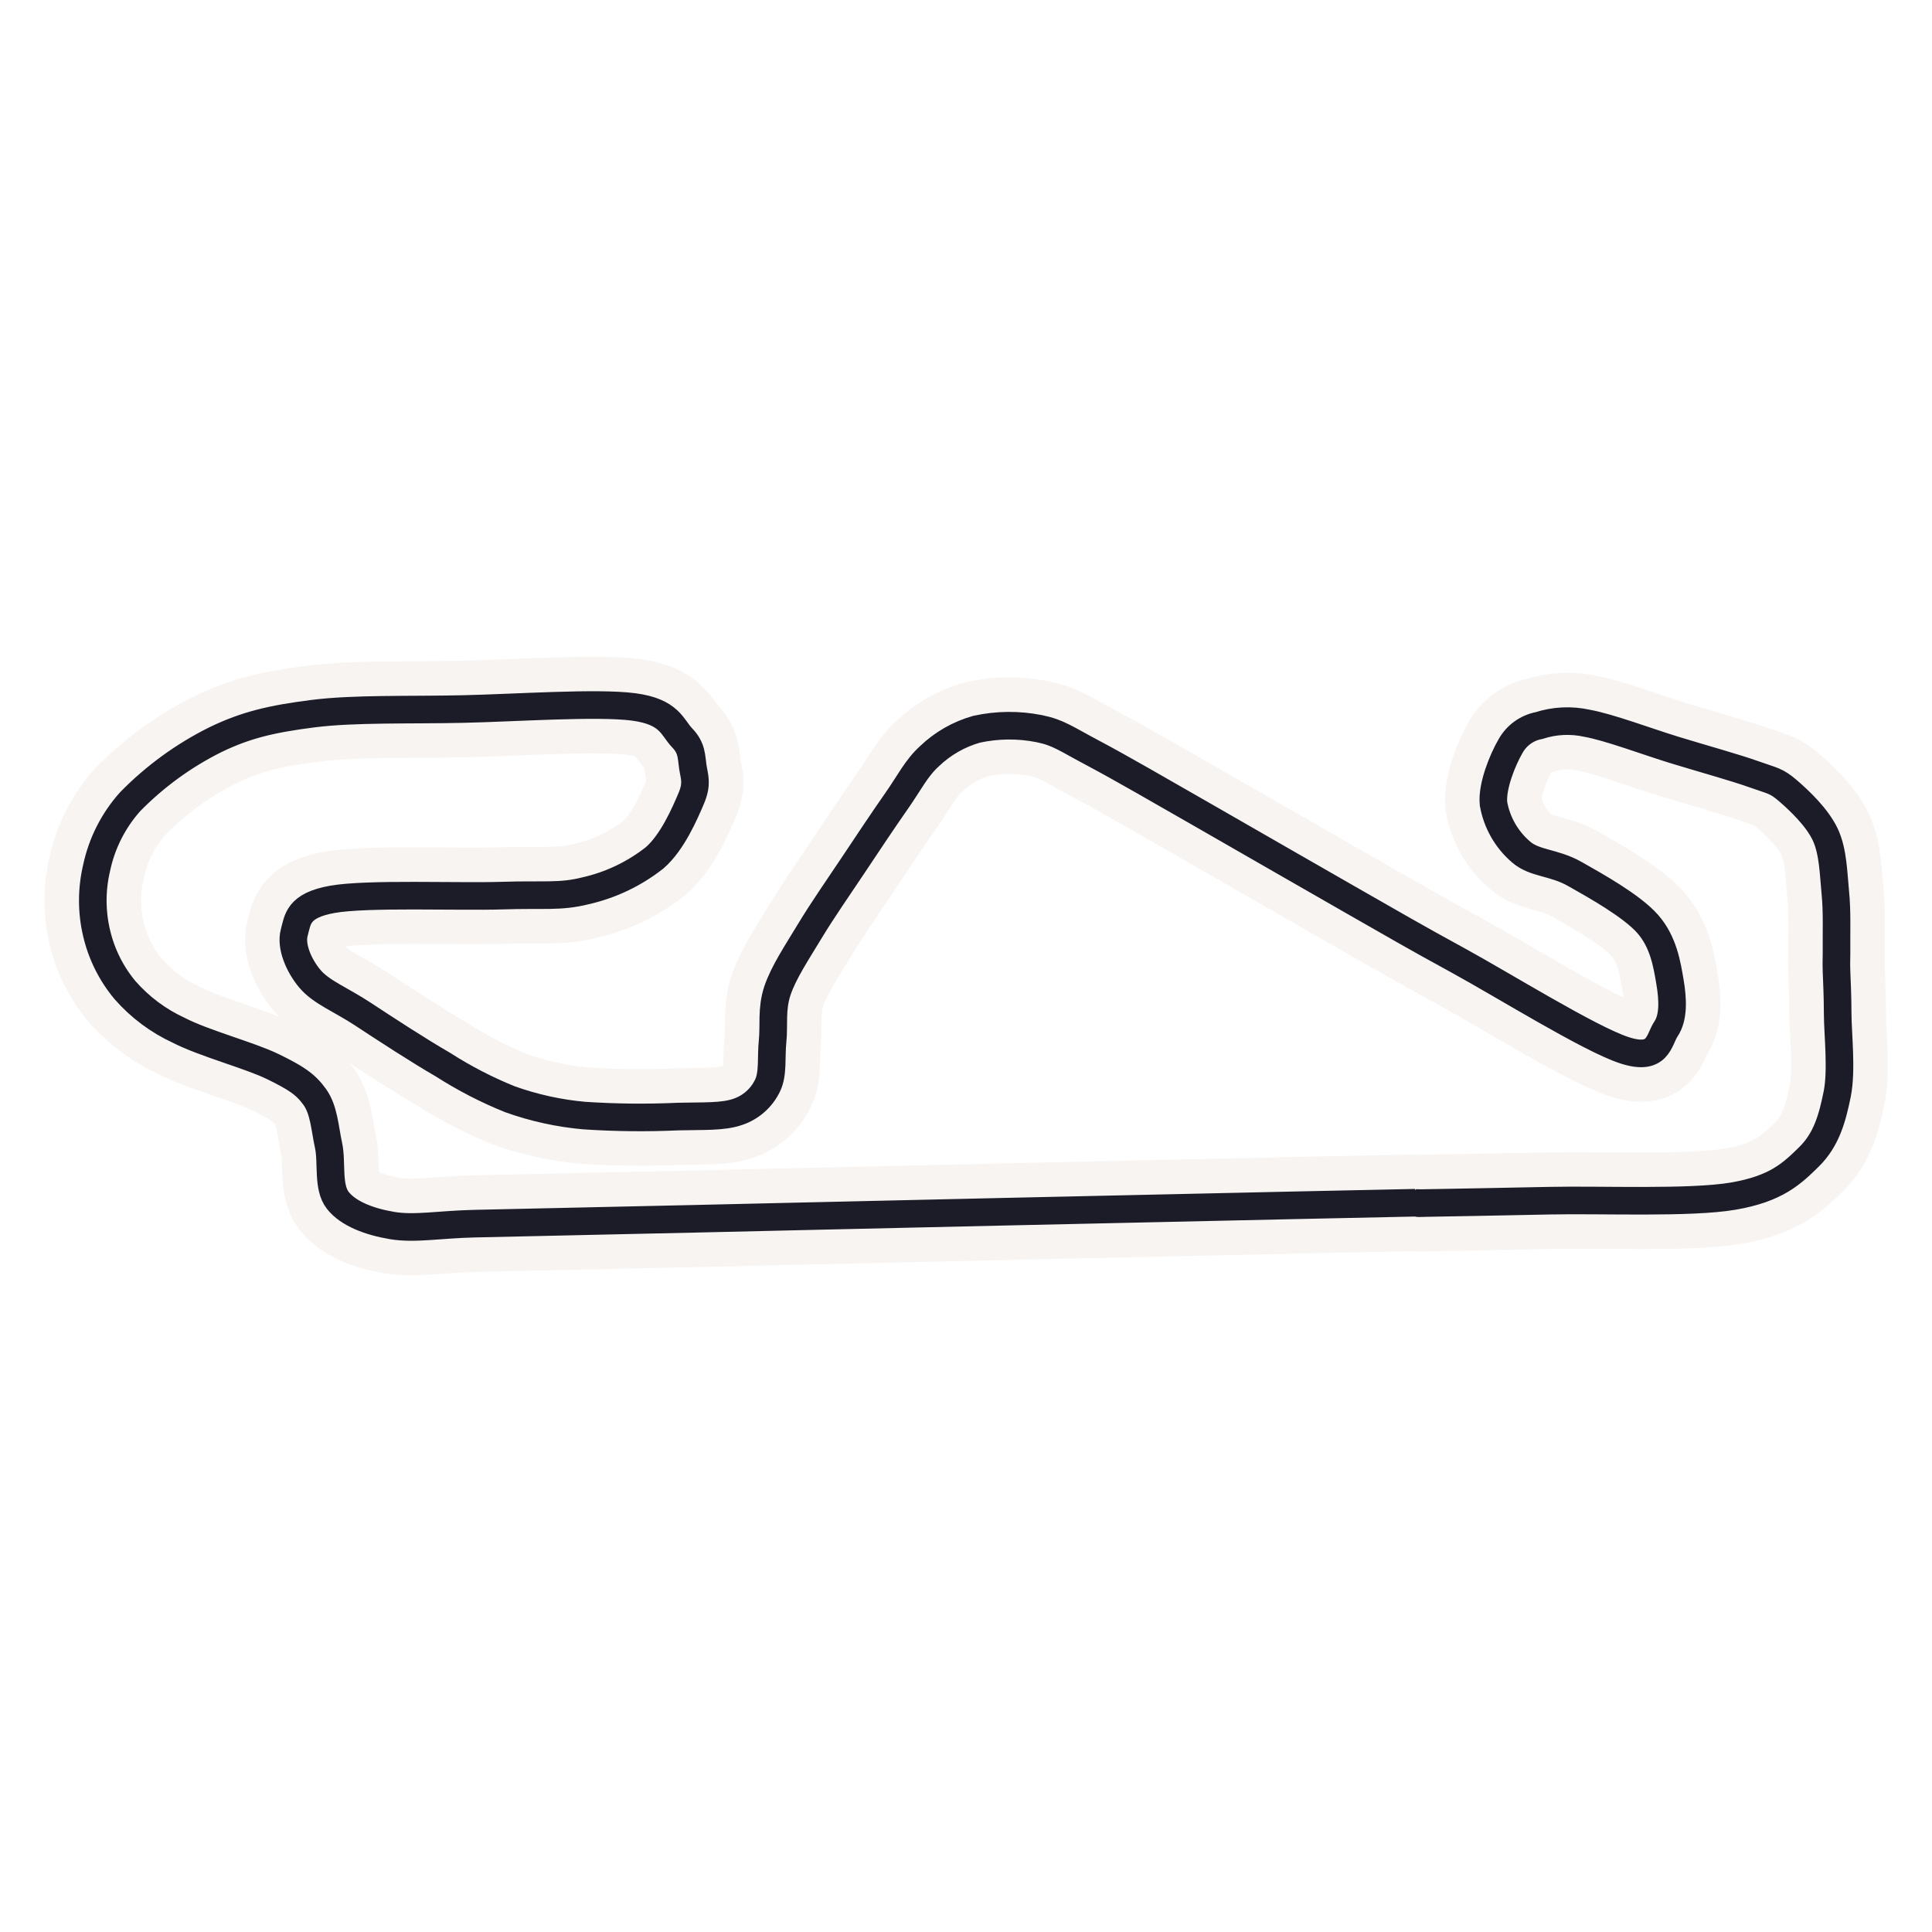
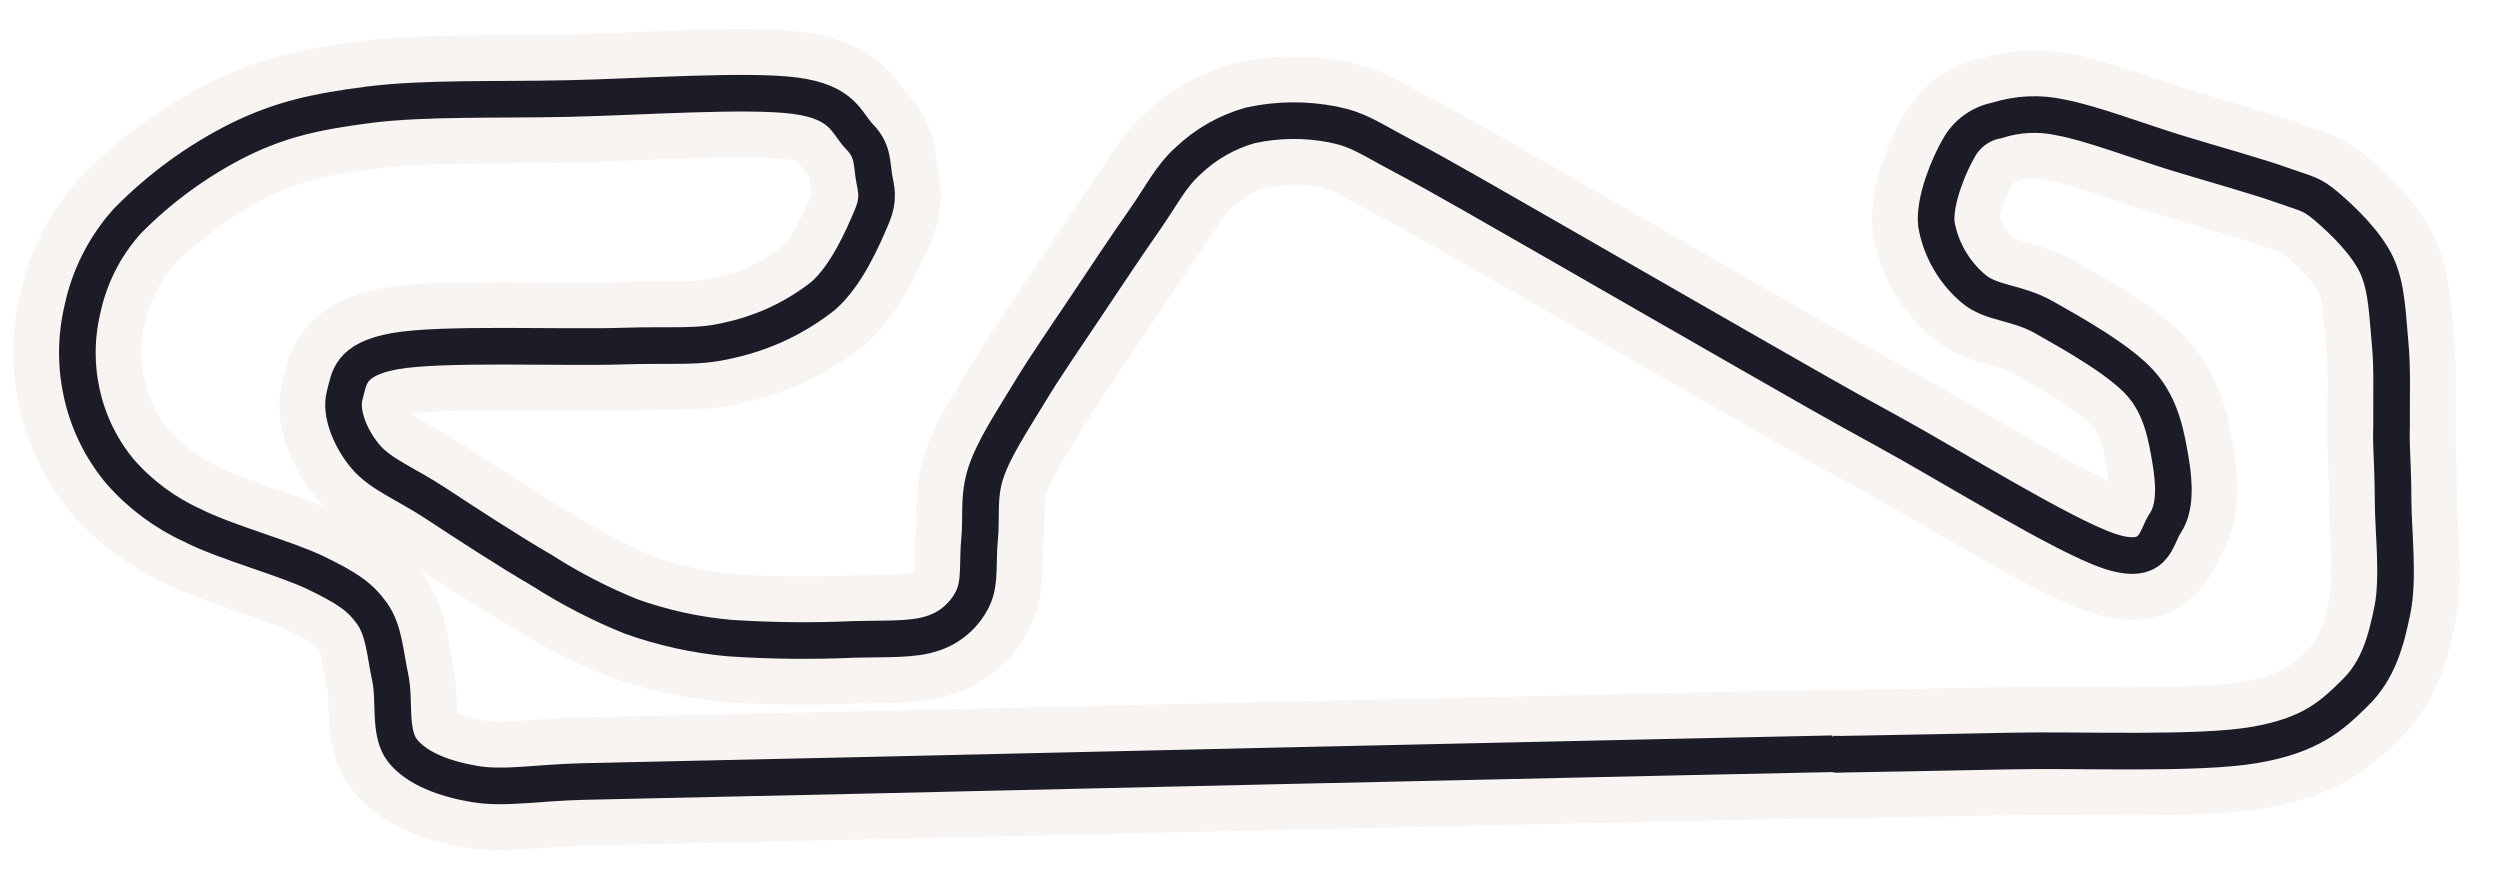
- <svg xmlns="http://www.w3.org/2000/svg" viewBox="0 0 280 280">
-   <defs>
-     <style>.a8b1244e-789b-435c-afa8-366ebfff6a9b,.b3c66f05-2ae9-48de-af9e-7870ef5dbb16{fill:none;}.a8b1244e-789b-435c-afa8-366ebfff6a9b{stroke:#f7f4f1;stroke-width:14px;}.b3c66f05-2ae9-48de-af9e-7870ef5dbb16{stroke:#1c1c29;stroke-width:4px;}</style>
-   </defs>
+ <svg xmlns="http://www.w3.org/2000/svg" viewBox="5 92 273 95">
  <g id="a3ede515-1e7f-4497-9302-35249626f925" data-name="Large">
-     <path id="e1547d0c-2ae4-4936-ad55-823ef3ec2470" data-name="track" class="a8b1244e-789b-435c-afa8-366ebfff6a9b" d="M205.12,174.31l-17.88.38-19.9.44-22.65.5-29.41.67c-9.56.22-20.2.47-27.95.63l-18.53.41c-5.09.11-8.71.83-12,.27s-6.31-1.7-7.84-3.64-.8-5.47-1.35-8-.65-5.12-2-7-2.8-2.79-6.07-4.39-10-3.39-13.59-5.24a23.39,23.39,0,0,1-7.83-5.84A20,20,0,0,1,14,135.24a20.52,20.52,0,0,1,0-9.45,20.87,20.87,0,0,1,4.86-9.6,45.94,45.94,0,0,1,12.38-9c4.41-2.13,8.14-3,14.11-3.76s14-.5,21.72-.67,19.44-1,24.74-.31,5.61,3,7.05,4.48,1.33,2.76,1.55,4.22.69,2.39-.24,4.58-2.72,6.35-5.28,8.58a25.15,25.15,0,0,1-10.07,4.8c-3.68.92-6,.49-12.08.69s-19.56-.36-24.58.54-5,2.92-5.52,4.84.62,4.71,2.27,6.67,4.46,3,7.68,5.12,8.08,5.29,11.63,7.34a58.49,58.49,0,0,0,9.68,5,43.4,43.4,0,0,0,10.79,2.37,122,122,0,0,0,13.61.14c3.71-.09,6.43.07,8.59-.67a7.37,7.37,0,0,0,4.35-3.83c.84-1.71.49-4.14.73-6.42s-.19-4.66.7-7.32,2.87-5.61,4.69-8.63,4.1-6.28,6.2-9.43,4.52-6.79,6.38-9.44,2.85-4.75,4.77-6.49a16.24,16.24,0,0,1,6.82-3.9,22.14,22.14,0,0,1,9.07-.09c2.81.57,3.8,1.42,7.81,3.54s10,5.6,16.26,9.18,15.32,8.82,21.43,12.3,8.67,5,15.21,8.57,19,11.33,24.05,13,5-1.45,6.1-3.09,1-4.24.57-6.77-.94-5.82-3.24-8.43-7.5-5.51-10.56-7.24-5.81-1.47-7.78-3.18a11.93,11.93,0,0,1-4-7c-.26-2.56,1.36-6.44,2.46-8.33a6,6,0,0,1,4.15-3,13.28,13.28,0,0,1,6.94-.33c3.26.59,8.63,2.63,12.67,3.87s8.81,2.55,11.54,3.53,3.16.88,4.87,2.34,4.29,3.92,5.45,6.39,1.19,5.72,1.46,8.42.15,5.88.17,7.77-.05,2,0,3.6.16,3.19.17,6.16.63,8.21-.07,11.67-1.55,6.59-4.06,9.06-4.77,4.65-11,5.72-19.14.5-26.55.66-14.69.28-17.93.34,1.7,0-1.52,0" />
-     <path id="ea4f2b6a-aa1e-4069-820b-a9bda70bf102" data-name="track" class="b3c66f05-2ae9-48de-af9e-7870ef5dbb16" d="M205.12,174.31l-17.88.38-19.9.44-22.65.5-29.41.67c-9.56.22-20.2.47-27.95.63l-18.53.41c-5.09.11-8.71.83-12,.27s-6.31-1.7-7.84-3.64-.8-5.47-1.35-8-.65-5.12-2-7-2.8-2.79-6.07-4.39-10-3.39-13.59-5.24a23.39,23.39,0,0,1-7.83-5.84A20,20,0,0,1,14,135.24a20.52,20.52,0,0,1,0-9.45,20.87,20.87,0,0,1,4.86-9.6,45.94,45.94,0,0,1,12.38-9c4.41-2.13,8.14-3,14.11-3.76s14-.5,21.72-.67,19.44-1,24.74-.31,5.61,3,7.05,4.48,1.33,2.76,1.55,4.22.69,2.39-.24,4.58-2.72,6.35-5.28,8.58a25.15,25.15,0,0,1-10.07,4.8c-3.68.92-6,.49-12.08.69s-19.56-.36-24.58.54-5,2.92-5.52,4.84.62,4.71,2.27,6.67,4.46,3,7.68,5.12,8.08,5.29,11.63,7.34a58.49,58.49,0,0,0,9.68,5,43.4,43.4,0,0,0,10.79,2.37,122,122,0,0,0,13.61.14c3.71-.09,6.43.07,8.59-.67a7.37,7.37,0,0,0,4.35-3.83c.84-1.71.49-4.14.73-6.42s-.19-4.66.7-7.32,2.87-5.61,4.69-8.63,4.1-6.28,6.2-9.43,4.52-6.79,6.38-9.44,2.85-4.75,4.77-6.49a16.24,16.24,0,0,1,6.82-3.9,22.14,22.14,0,0,1,9.07-.09c2.81.57,3.8,1.42,7.81,3.54s10,5.6,16.26,9.18,15.32,8.82,21.43,12.3,8.67,5,15.21,8.57,19,11.33,24.05,13,5-1.45,6.1-3.09,1-4.24.57-6.77-.94-5.82-3.24-8.43-7.5-5.51-10.56-7.24-5.81-1.47-7.78-3.18a11.93,11.93,0,0,1-4-7c-.26-2.56,1.36-6.44,2.46-8.33a6,6,0,0,1,4.15-3,13.28,13.28,0,0,1,6.94-.33c3.26.59,8.63,2.63,12.67,3.87s8.81,2.55,11.54,3.53,3.16.88,4.87,2.34,4.29,3.92,5.45,6.39,1.19,5.72,1.46,8.42.15,5.88.17,7.77-.05,2,0,3.6.16,3.19.17,6.16.63,8.21-.07,11.67-1.55,6.59-4.06,9.06-4.77,4.65-11,5.72-19.14.5-26.55.66-14.69.28-17.93.34,1.7,0-1.52,0" />
+     <path id="e1547d0c-2ae4-4936-ad55-823ef3ec2470" data-name="track" d="M205.12,174.31l-17.88.38-19.9.44-22.65.5-29.41.67c-9.56.22-20.2.47-27.95.63l-18.53.41c-5.09.11-8.71.83-12,.27s-6.31-1.7-7.84-3.64-.8-5.47-1.35-8-.65-5.12-2-7-2.8-2.79-6.07-4.39-10-3.39-13.59-5.24a23.39,23.39,0,0,1-7.83-5.84A20,20,0,0,1,14,135.24a20.52,20.52,0,0,1,0-9.45,20.87,20.87,0,0,1,4.86-9.6,45.94,45.94,0,0,1,12.38-9c4.41-2.13,8.14-3,14.11-3.76s14-.5,21.72-.67,19.44-1,24.74-.31,5.61,3,7.05,4.48,1.33,2.76,1.55,4.22.69,2.39-.24,4.58-2.72,6.35-5.28,8.58a25.15,25.15,0,0,1-10.07,4.8c-3.68.92-6,.49-12.08.69s-19.56-.36-24.58.54-5,2.92-5.52,4.84.62,4.71,2.27,6.67,4.46,3,7.68,5.12,8.08,5.29,11.63,7.34a58.49,58.49,0,0,0,9.68,5,43.4,43.4,0,0,0,10.79,2.37,122,122,0,0,0,13.61.14c3.71-.09,6.43.07,8.59-.67a7.37,7.37,0,0,0,4.35-3.83c.84-1.71.49-4.14.73-6.42s-.19-4.66.7-7.32,2.87-5.61,4.69-8.63,4.1-6.28,6.2-9.43,4.52-6.79,6.38-9.44,2.85-4.75,4.77-6.49a16.24,16.24,0,0,1,6.82-3.9,22.14,22.14,0,0,1,9.07-.09c2.81.57,3.8,1.42,7.81,3.54s10,5.6,16.26,9.18,15.32,8.82,21.43,12.3,8.67,5,15.21,8.57,19,11.33,24.05,13,5-1.45,6.1-3.09,1-4.24.57-6.77-.94-5.82-3.24-8.43-7.5-5.51-10.56-7.24-5.81-1.47-7.78-3.18a11.93,11.93,0,0,1-4-7c-.26-2.56,1.36-6.44,2.46-8.33a6,6,0,0,1,4.15-3,13.28,13.28,0,0,1,6.94-.33c3.26.59,8.63,2.63,12.67,3.87s8.81,2.55,11.54,3.53,3.16.88,4.87,2.34,4.29,3.92,5.45,6.39,1.19,5.72,1.46,8.42.15,5.88.17,7.77-.05,2,0,3.6.16,3.19.17,6.16.63,8.21-.07,11.67-1.55,6.59-4.06,9.06-4.77,4.65-11,5.72-19.14.5-26.55.66-14.69.28-17.93.34,1.7,0-1.52,0" fill="none" stroke="#f7f4f1" stroke-width="14" />
+     <path id="ea4f2b6a-aa1e-4069-820b-a9bda70bf102" data-name="track" d="M205.12,174.31l-17.88.38-19.9.44-22.65.5-29.41.67c-9.56.22-20.2.47-27.95.63l-18.53.41c-5.09.11-8.71.83-12,.27s-6.31-1.7-7.84-3.64-.8-5.47-1.35-8-.65-5.12-2-7-2.8-2.79-6.07-4.39-10-3.39-13.59-5.24a23.39,23.39,0,0,1-7.83-5.84A20,20,0,0,1,14,135.24a20.52,20.52,0,0,1,0-9.45,20.87,20.87,0,0,1,4.86-9.6,45.94,45.94,0,0,1,12.38-9c4.41-2.13,8.14-3,14.11-3.76s14-.5,21.72-.67,19.44-1,24.74-.31,5.61,3,7.05,4.48,1.33,2.76,1.55,4.22.69,2.39-.24,4.58-2.72,6.35-5.28,8.58a25.15,25.15,0,0,1-10.07,4.8c-3.68.92-6,.49-12.08.69s-19.56-.36-24.58.54-5,2.92-5.52,4.84.62,4.71,2.27,6.67,4.46,3,7.68,5.12,8.08,5.29,11.63,7.34a58.49,58.49,0,0,0,9.68,5,43.4,43.4,0,0,0,10.79,2.37,122,122,0,0,0,13.61.14c3.71-.09,6.43.07,8.59-.67a7.37,7.37,0,0,0,4.35-3.83c.84-1.71.49-4.14.73-6.42s-.19-4.66.7-7.32,2.87-5.61,4.69-8.63,4.1-6.28,6.2-9.43,4.52-6.79,6.38-9.44,2.85-4.75,4.77-6.49a16.24,16.24,0,0,1,6.82-3.9,22.14,22.14,0,0,1,9.07-.09c2.81.57,3.8,1.42,7.81,3.54s10,5.6,16.26,9.18,15.32,8.82,21.43,12.3,8.67,5,15.21,8.57,19,11.33,24.05,13,5-1.45,6.1-3.09,1-4.24.57-6.77-.94-5.82-3.24-8.43-7.5-5.51-10.56-7.24-5.81-1.47-7.78-3.18a11.93,11.93,0,0,1-4-7c-.26-2.56,1.36-6.44,2.46-8.33a6,6,0,0,1,4.15-3,13.28,13.28,0,0,1,6.94-.33c3.26.59,8.63,2.63,12.67,3.87s8.81,2.55,11.54,3.53,3.16.88,4.87,2.34,4.29,3.92,5.45,6.39,1.19,5.72,1.46,8.42.15,5.88.17,7.77-.05,2,0,3.6.16,3.19.17,6.16.63,8.21-.07,11.67-1.55,6.59-4.06,9.06-4.77,4.65-11,5.72-19.14.5-26.55.66-14.69.28-17.93.34,1.7,0-1.52,0" fill="none" stroke="#1c1c29" stroke-width="4" />
  </g>
</svg>
